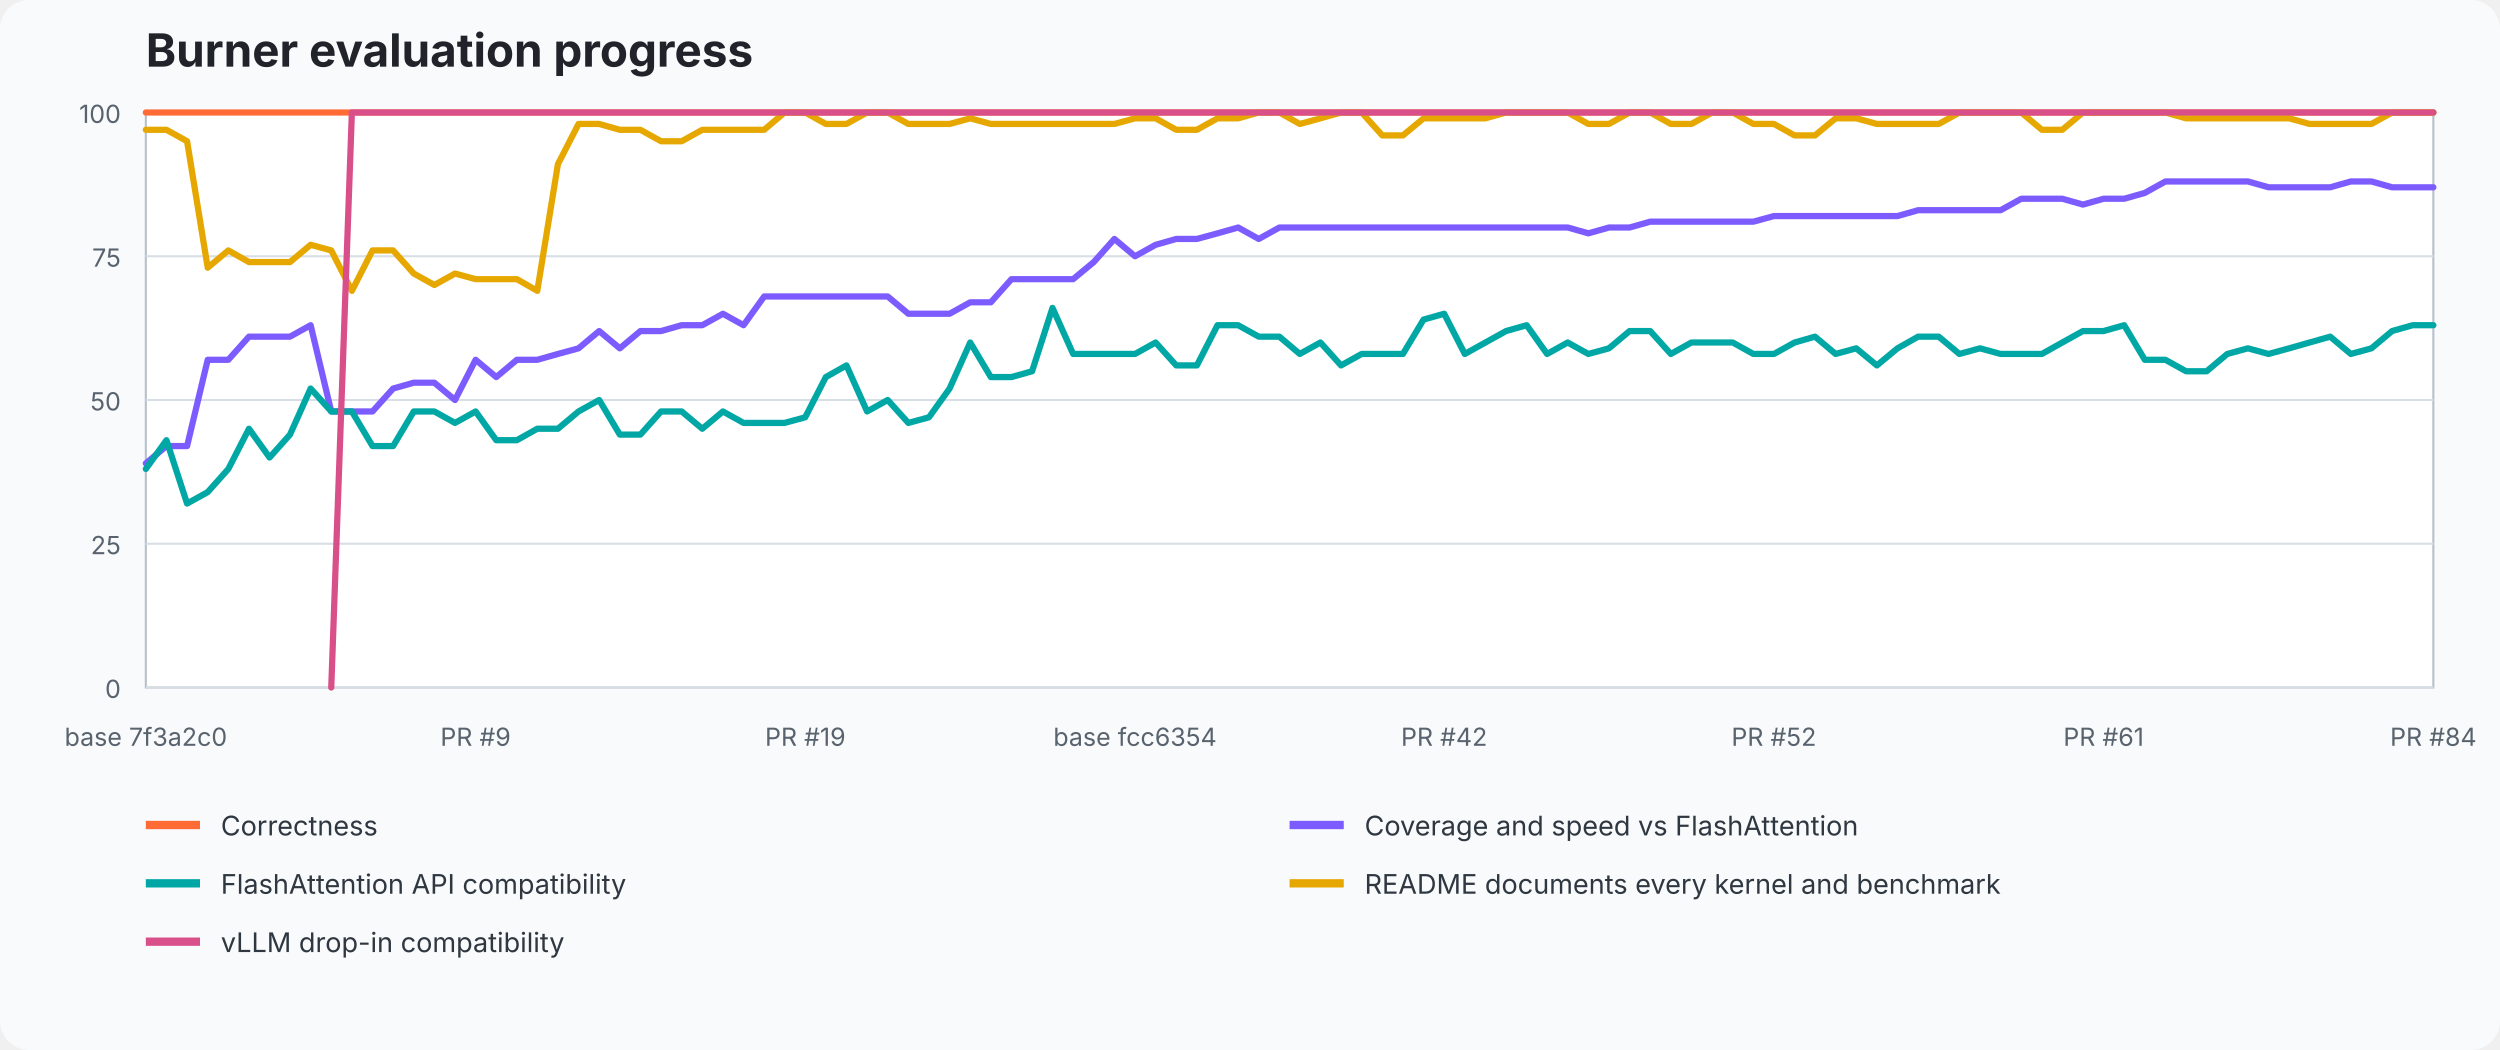
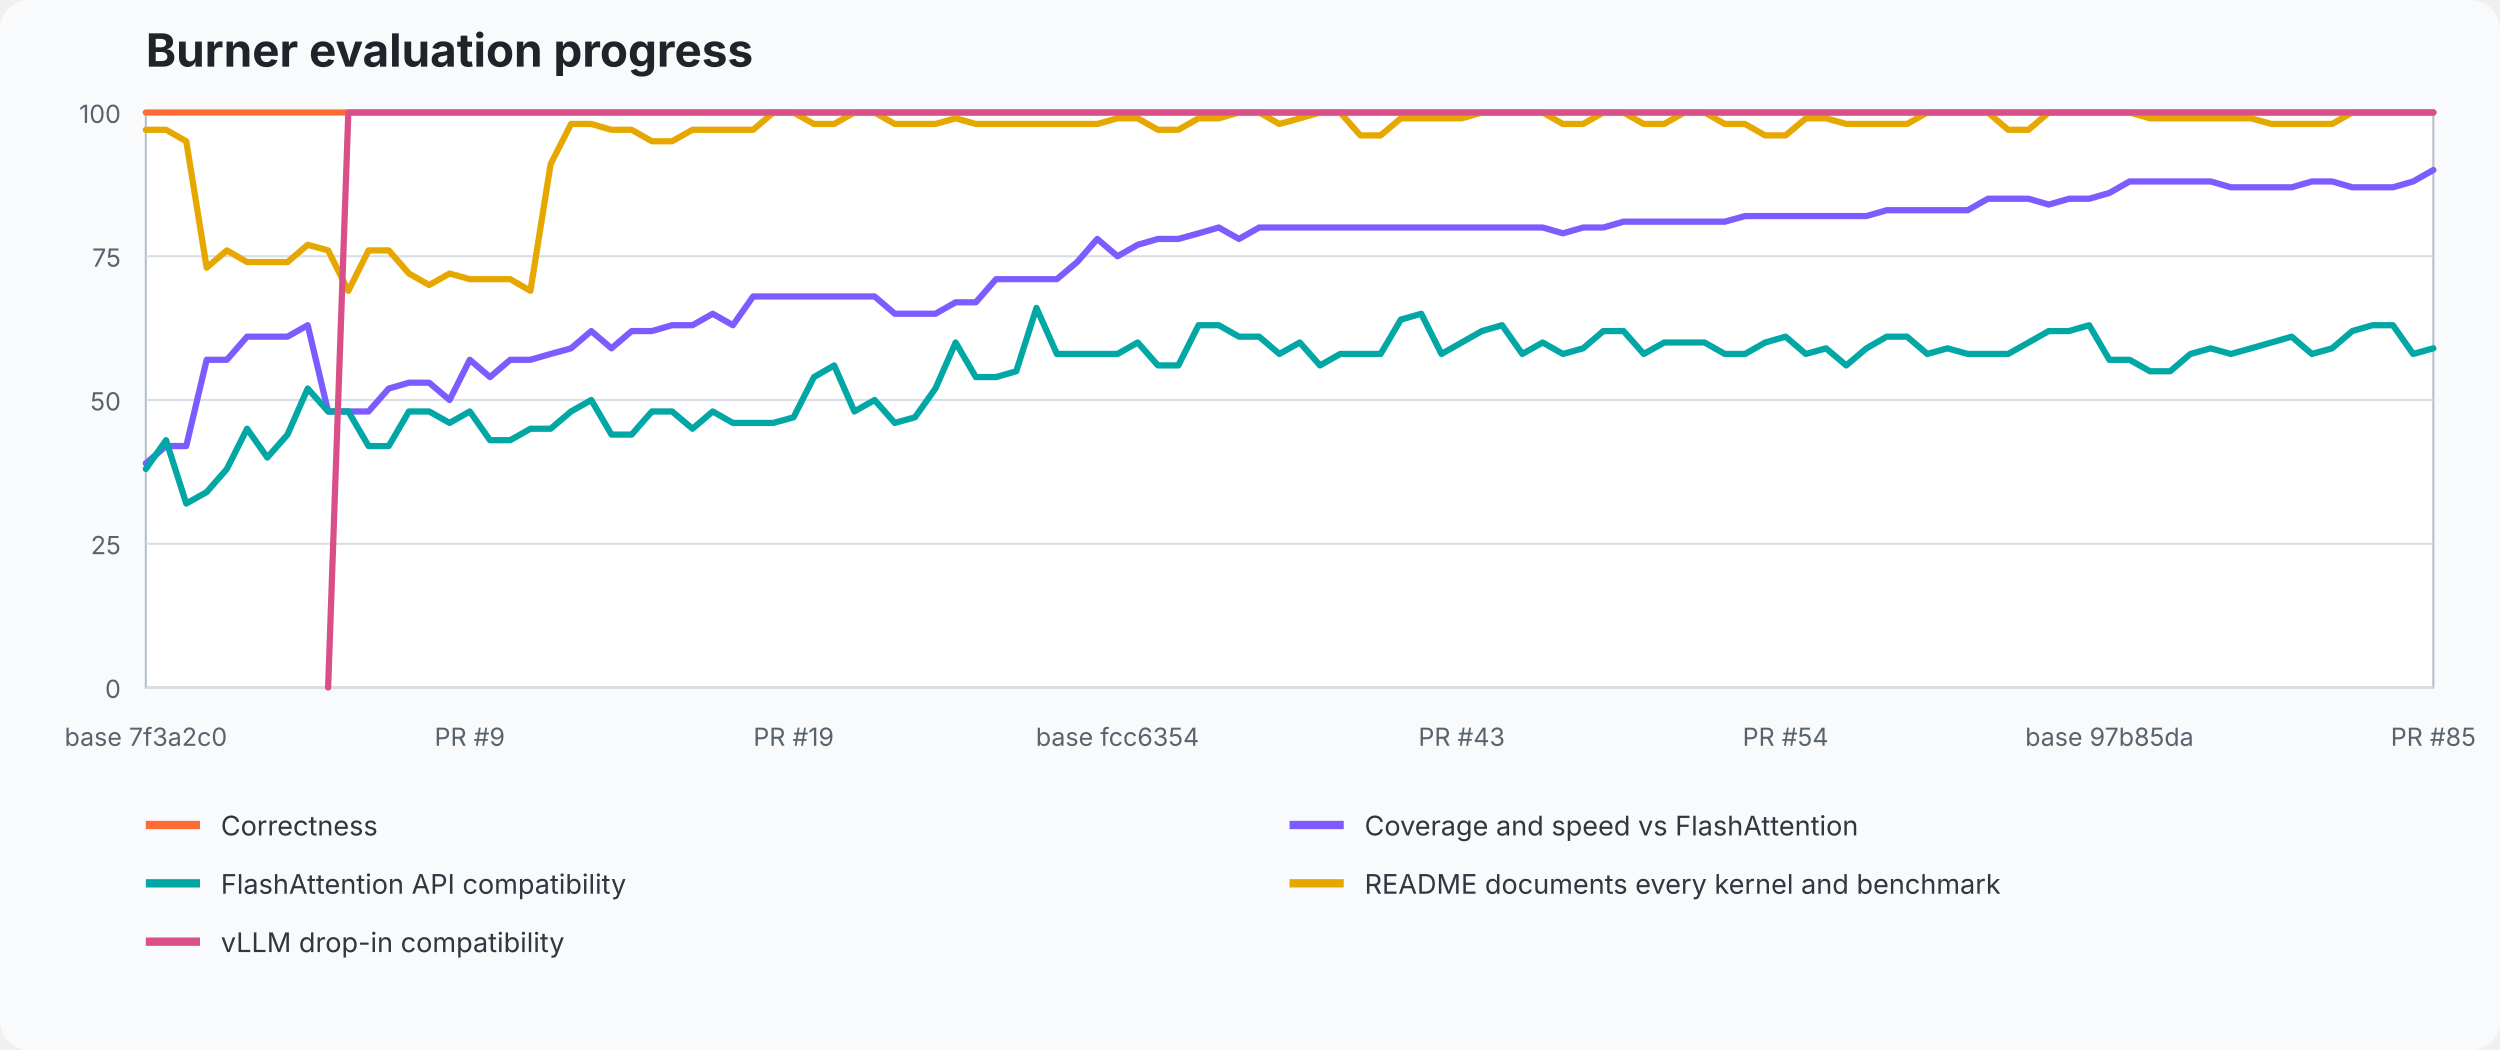
<svg xmlns="http://www.w3.org/2000/svg" width="1200" height="504" viewBox="0 0 1200 504" role="img" aria-labelledby="title desc">
  <style>text{font-family:ui-sans-serif,system-ui,-apple-system,BlinkMacSystemFont,"Segoe UI",sans-serif}.title{font-size:22px;font-weight:700;fill:#20242a}.axis{font-size:12px;fill:#59636e}.legend{font-size:13px;fill:#2f3740}.grid{stroke:#d8dee5;stroke-width:1}.plot{fill:#fff;stroke:#b7c0ca}</style>
  <rect width="100%" height="100%" fill="#f8fafc" rx="14" />
  <text x="70" y="32" class="title">Burner evaluation progress</text>
  <rect x="70" y="54" width="1098" height="276" class="plot" />
  <line x1="70" y1="330" x2="1168" y2="330" class="grid" />
  <text x="58" y="335" text-anchor="end" class="axis">0</text>
  <line x1="70" y1="261" x2="1168" y2="261" class="grid" />
  <text x="58" y="266" text-anchor="end" class="axis">25</text>
  <line x1="70" y1="192" x2="1168" y2="192" class="grid" />
  <text x="58" y="197" text-anchor="end" class="axis">50</text>
  <line x1="70" y1="123" x2="1168" y2="123" class="grid" />
  <text x="58" y="128" text-anchor="end" class="axis">75</text>
  <line x1="70" y1="54" x2="1168" y2="54" class="grid" />
  <text x="58" y="59" text-anchor="end" class="axis">100</text>
-   <polyline points="70.0,54.0 79.9,54.0 89.8,54.0 99.7,54.0 109.6,54.0 119.5,54.0 129.4,54.0 139.2,54.0 149.1,54.0 159.0,54.0 168.9,54.0 178.8,54.0 188.7,54.0 198.6,54.0 208.5,54.0 218.4,54.0 228.3,54.0 238.2,54.0 248.1,54.0 257.9,54.0 267.8,54.0 277.7,54.0 287.6,54.0 297.5,54.0 307.4,54.0 317.3,54.0 327.2,54.0 337.1,54.0 347.0,54.0 356.9,54.0 366.8,54.0 376.6,54.0 386.5,54.0 396.4,54.0 406.3,54.0 416.2,54.0 426.1,54.0 436.0,54.0 445.9,54.0 455.8,54.0 465.7,54.0 475.6,54.0 485.5,54.0 495.4,54.0 505.2,54.0 515.1,54.0 525.0,54.0 534.9,54.0 544.8,54.0 554.7,54.0 564.6,54.0 574.5,54.0 584.4,54.0 594.3,54.0 604.2,54.0 614.1,54.0 623.9,54.0 633.8,54.0 643.7,54.0 653.6,54.0 663.5,54.0 673.4,54.0 683.3,54.0 693.2,54.0 703.1,54.0 713.0,54.0 722.9,54.0 732.8,54.0 742.6,54.0 752.5,54.0 762.4,54.0 772.3,54.0 782.2,54.0 792.1,54.0 802.0,54.0 811.9,54.0 821.8,54.0 831.7,54.0 841.6,54.0 851.5,54.0 861.4,54.0 871.2,54.0 881.1,54.0 891.0,54.0 900.9,54.0 910.8,54.0 920.7,54.0 930.6,54.0 940.5,54.0 950.4,54.0 960.3,54.0 970.2,54.0 980.1,54.0 989.9,54.0 999.8,54.0 1009.7,54.0 1019.6,54.0 1029.5,54.0 1039.4,54.0 1049.3,54.0 1059.2,54.0 1069.1,54.0 1079.0,54.0 1088.9,54.0 1098.8,54.0 1108.6,54.0 1118.5,54.0 1128.4,54.0 1138.3,54.0 1148.2,54.0 1158.1,54.0 1168.0,54.0" fill="none" stroke="#ff6b35" stroke-width="3" stroke-linejoin="round" stroke-linecap="round" />
-   <polyline points="70.0,222.4 79.9,214.1 89.8,214.1 99.7,172.7 109.6,172.7 119.5,161.6 129.4,161.6 139.2,161.6 149.1,156.1 159.0,197.5 168.9,197.5 178.8,197.5 188.7,186.5 198.6,183.7 208.5,183.7 218.4,192.0 228.3,172.7 238.2,181.0 248.1,172.7 257.9,172.7 267.8,169.9 277.7,167.2 287.6,158.9 297.5,167.2 307.4,158.9 317.3,158.9 327.2,156.1 337.1,156.1 347.0,150.6 356.9,156.1 366.8,142.3 376.6,142.3 386.5,142.3 396.4,142.3 406.3,142.3 416.2,142.3 426.1,142.3 436.0,150.6 445.9,150.6 455.8,150.6 465.7,145.1 475.6,145.1 485.5,134.0 495.4,134.0 505.2,134.0 515.1,134.0 525.0,125.8 534.9,114.7 544.8,123.0 554.7,117.5 564.6,114.7 574.5,114.7 584.4,112.0 594.3,109.2 604.2,114.7 614.1,109.2 623.9,109.2 633.8,109.2 643.7,109.2 653.6,109.2 663.5,109.2 673.4,109.2 683.3,109.2 693.2,109.2 703.1,109.2 713.0,109.2 722.9,109.2 732.8,109.2 742.6,109.2 752.5,109.2 762.4,112.0 772.3,109.2 782.2,109.2 792.1,106.4 802.0,106.4 811.9,106.4 821.8,106.4 831.7,106.4 841.6,106.4 851.5,103.7 861.4,103.7 871.2,103.7 881.1,103.7 891.0,103.7 900.9,103.7 910.8,103.7 920.7,100.9 930.6,100.9 940.5,100.9 950.4,100.9 960.3,100.9 970.2,95.4 980.1,95.4 989.9,95.4 999.8,98.2 1009.7,95.4 1019.6,95.4 1029.5,92.6 1039.4,87.1 1049.3,87.1 1059.2,87.1 1069.1,87.1 1079.0,87.1 1088.9,89.9 1098.8,89.9 1108.6,89.9 1118.5,89.9 1128.4,87.1 1138.3,87.1 1148.2,89.9 1158.1,89.9 1168.0,89.9" fill="none" stroke="#7c5cff" stroke-width="3" stroke-linejoin="round" stroke-linecap="round" />
-   <polyline points="70.0,225.1 79.9,211.3 89.8,241.7 99.7,236.2 109.6,225.1 119.5,205.8 129.4,219.6 139.2,208.6 149.1,186.5 159.0,197.5 168.9,197.5 178.8,214.1 188.7,214.1 198.6,197.5 208.5,197.5 218.4,203.0 228.3,197.5 238.2,211.3 248.1,211.3 257.9,205.8 267.8,205.8 277.7,197.5 287.6,192.0 297.5,208.6 307.4,208.6 317.3,197.5 327.2,197.5 337.1,205.8 347.0,197.5 356.9,203.0 366.8,203.0 376.6,203.0 386.5,200.3 396.4,181.0 406.3,175.4 416.2,197.5 426.1,192.0 436.0,203.0 445.9,200.3 455.8,186.5 465.7,164.4 475.6,181.0 485.5,181.0 495.4,178.2 505.2,147.8 515.1,169.9 525.0,169.9 534.9,169.9 544.8,169.9 554.7,164.4 564.6,175.4 574.5,175.4 584.4,156.1 594.3,156.1 604.2,161.6 614.1,161.6 623.9,169.9 633.8,164.4 643.7,175.4 653.6,169.9 663.5,169.9 673.4,169.9 683.3,153.4 693.2,150.6 703.1,169.9 713.0,164.4 722.9,158.9 732.8,156.1 742.6,169.9 752.5,164.4 762.4,169.9 772.3,167.2 782.2,158.9 792.1,158.9 802.0,169.9 811.9,164.4 821.8,164.4 831.7,164.4 841.6,169.9 851.5,169.9 861.4,164.4 871.2,161.6 881.1,169.9 891.0,167.2 900.9,175.4 910.8,167.2 920.7,161.6 930.6,161.6 940.5,169.9 950.4,167.2 960.3,169.9 970.2,169.9 980.1,169.9 989.9,164.4 999.8,158.9 1009.7,158.9 1019.6,156.1 1029.5,172.7 1039.4,172.7 1049.3,178.2 1059.2,178.2 1069.1,169.9 1079.0,167.2 1088.9,169.9 1098.8,167.2 1108.6,164.4 1118.5,161.6 1128.4,169.9 1138.3,167.2 1148.2,158.9 1158.1,156.1 1168.0,156.1" fill="none" stroke="#00a7a5" stroke-width="3" stroke-linejoin="round" stroke-linecap="round" />
-   <polyline points="70.0,62.3 79.9,62.3 89.8,67.8 99.7,128.5 109.6,120.2 119.5,125.8 129.4,125.8 139.2,125.8 149.1,117.5 159.0,120.2 168.9,139.6 178.8,120.2 188.7,120.2 198.6,131.3 208.5,136.8 218.4,131.3 228.3,134.0 238.2,134.0 248.1,134.0 257.9,139.6 267.8,78.8 277.7,59.5 287.6,59.5 297.5,62.3 307.4,62.3 317.3,67.8 327.2,67.8 337.1,62.3 347.0,62.3 356.9,62.3 366.8,62.3 376.6,54.0 386.5,54.0 396.4,59.5 406.3,59.5 416.2,54.0 426.1,54.0 436.0,59.5 445.9,59.5 455.8,59.5 465.7,56.8 475.6,59.5 485.5,59.5 495.4,59.5 505.2,59.5 515.1,59.5 525.0,59.5 534.9,59.5 544.8,56.8 554.7,56.8 564.6,62.3 574.5,62.3 584.4,56.8 594.3,56.8 604.2,54.0 614.1,54.0 623.9,59.5 633.8,56.8 643.7,54.0 653.6,54.0 663.5,65.0 673.4,65.0 683.3,56.8 693.2,56.8 703.1,56.8 713.0,56.8 722.9,54.0 732.8,54.0 742.6,54.0 752.5,54.0 762.4,59.5 772.3,59.5 782.2,54.0 792.1,54.0 802.0,59.5 811.9,59.5 821.8,54.0 831.7,54.0 841.6,59.5 851.5,59.5 861.4,65.0 871.2,65.0 881.1,56.8 891.0,56.8 900.9,59.5 910.8,59.5 920.7,59.5 930.6,59.5 940.5,54.0 950.4,54.0 960.3,54.0 970.2,54.0 980.1,62.3 989.9,62.3 999.8,54.0 1009.7,54.0 1019.6,54.0 1029.5,54.0 1039.4,54.0 1049.3,56.8 1059.2,56.8 1069.1,56.8 1079.0,56.8 1088.9,56.8 1098.8,56.8 1108.6,59.5 1118.5,59.5 1128.4,59.5 1138.3,59.5 1148.2,54.0 1158.1,54.0 1168.0,54.0" fill="none" stroke="#e6a700" stroke-width="3" stroke-linejoin="round" stroke-linecap="round" />
-   <polyline points="159.0,330.0 168.9,54.0 178.8,54.0 188.7,54.0 198.6,54.0 208.5,54.0 218.4,54.0 228.3,54.0 238.2,54.0 248.1,54.0 257.9,54.0 267.8,54.0 277.7,54.0 287.6,54.0 297.5,54.0 307.4,54.0 317.3,54.0 327.2,54.0 337.1,54.0 347.0,54.0 356.9,54.0 366.8,54.0 376.6,54.0 386.5,54.0 396.4,54.0 406.3,54.0 416.2,54.0 426.1,54.0 436.0,54.0 445.9,54.0 455.8,54.0 465.7,54.0 475.6,54.0 485.5,54.0 495.4,54.0 505.2,54.0 515.1,54.0 525.0,54.0 534.9,54.0 544.8,54.0 554.7,54.0 564.6,54.0 574.5,54.0 584.4,54.0 594.3,54.0 604.2,54.0 614.1,54.0 623.9,54.0 633.8,54.0 643.7,54.0 653.6,54.0 663.5,54.0 673.4,54.0 683.3,54.0 693.2,54.0 703.1,54.0 713.0,54.0 722.9,54.0 732.8,54.0 742.6,54.0 752.5,54.0 762.4,54.0 772.3,54.0 782.2,54.0 792.1,54.0 802.0,54.0 811.9,54.0 821.8,54.0 831.7,54.0 841.6,54.0 851.5,54.0 861.4,54.0 871.2,54.0 881.1,54.0 891.0,54.0 900.9,54.0 910.8,54.0 920.7,54.0 930.6,54.0 940.5,54.0 950.4,54.0 960.3,54.0 970.2,54.0 980.1,54.0 989.9,54.0 999.8,54.0 1009.7,54.0 1019.6,54.0 1029.5,54.0 1039.4,54.0 1049.3,54.0 1059.2,54.0 1069.1,54.0 1079.0,54.0 1088.9,54.0 1098.8,54.0 1108.6,54.0 1118.5,54.0 1128.4,54.0 1138.3,54.0 1148.2,54.0 1158.1,54.0 1168.0,54.0" fill="none" stroke="#d94f8a" stroke-width="3" stroke-linejoin="round" stroke-linecap="round" />
+   <polyline points="70.0,54.0 79.7,54.0 89.4,54.0 99.2,54.0 108.9,54.0 118.6,54.0 128.3,54.0 138.0,54.0 147.7,54.0 157.5,54.0 167.2,54.0 176.9,54.0 186.6,54.0 196.3,54.0 206.0,54.0 215.8,54.0 225.5,54.0 235.2,54.0 244.9,54.0 254.6,54.0 264.3,54.0 274.1,54.0 283.8,54.0 293.5,54.0 303.2,54.0 312.9,54.0 322.6,54.0 332.4,54.0 342.1,54.0 351.8,54.0 361.5,54.0 371.2,54.0 380.9,54.0 390.7,54.0 400.4,54.0 410.1,54.0 419.8,54.0 429.5,54.0 439.2,54.0 449.0,54.0 458.7,54.0 468.4,54.0 478.1,54.0 487.8,54.0 497.5,54.0 507.3,54.0 517.0,54.0 526.7,54.0 536.4,54.0 546.1,54.0 555.8,54.0 565.6,54.0 575.3,54.0 585.0,54.0 594.7,54.0 604.4,54.0 614.1,54.0 623.9,54.0 633.6,54.0 643.3,54.0 653.0,54.0 662.7,54.0 672.4,54.0 682.2,54.0 691.9,54.0 701.6,54.0 711.3,54.0 721.0,54.0 730.7,54.0 740.5,54.0 750.2,54.0 759.9,54.0 769.6,54.0 779.3,54.0 789.0,54.0 798.8,54.0 808.5,54.0 818.2,54.0 827.9,54.0 837.6,54.0 847.3,54.0 857.1,54.0 866.8,54.0 876.5,54.0 886.2,54.0 895.9,54.0 905.6,54.0 915.4,54.0 925.1,54.0 934.8,54.0 944.5,54.0 954.2,54.0 963.9,54.0 973.7,54.0 983.4,54.0 993.1,54.0 1002.8,54.0 1012.5,54.0 1022.2,54.0 1032.0,54.0 1041.7,54.0 1051.4,54.0 1061.1,54.0 1070.8,54.0 1080.5,54.0 1090.3,54.0 1100.0,54.0 1109.7,54.0 1119.4,54.0 1129.1,54.0 1138.8,54.0 1148.6,54.0 1158.3,54.0 1168.0,54.0" fill="none" stroke="#ff6b35" stroke-width="3" stroke-linejoin="round" stroke-linecap="round" />
+   <polyline points="70.0,222.4 79.7,214.1 89.4,214.1 99.2,172.7 108.9,172.7 118.6,161.6 128.3,161.6 138.0,161.6 147.7,156.1 157.5,197.5 167.2,197.5 176.9,197.5 186.6,186.5 196.3,183.7 206.0,183.7 215.8,192.0 225.5,172.7 235.2,181.0 244.9,172.7 254.6,172.7 264.3,169.9 274.1,167.2 283.8,158.9 293.5,167.2 303.2,158.9 312.9,158.9 322.6,156.1 332.4,156.1 342.1,150.6 351.8,156.1 361.5,142.3 371.2,142.3 380.9,142.3 390.7,142.3 400.4,142.3 410.1,142.3 419.8,142.3 429.5,150.6 439.2,150.6 449.0,150.6 458.7,145.1 468.4,145.1 478.1,134.0 487.8,134.0 497.5,134.0 507.3,134.0 517.0,125.8 526.7,114.7 536.4,123.0 546.1,117.5 555.8,114.7 565.6,114.7 575.3,112.0 585.0,109.2 594.7,114.7 604.4,109.2 614.1,109.2 623.9,109.2 633.6,109.2 643.3,109.2 653.0,109.2 662.7,109.2 672.4,109.2 682.2,109.2 691.9,109.2 701.6,109.2 711.3,109.2 721.0,109.2 730.7,109.2 740.5,109.2 750.2,112.0 759.9,109.2 769.6,109.2 779.3,106.4 789.0,106.4 798.8,106.4 808.5,106.4 818.2,106.4 827.9,106.4 837.6,103.7 847.3,103.7 857.1,103.7 866.8,103.7 876.5,103.7 886.2,103.7 895.9,103.7 905.6,100.9 915.4,100.9 925.1,100.9 934.8,100.9 944.5,100.9 954.2,95.4 963.9,95.4 973.7,95.4 983.4,98.2 993.1,95.4 1002.8,95.4 1012.5,92.6 1022.2,87.1 1032.0,87.1 1041.7,87.1 1051.4,87.1 1061.1,87.1 1070.8,89.9 1080.5,89.9 1090.3,89.9 1100.0,89.9 1109.7,87.1 1119.4,87.1 1129.1,89.9 1138.8,89.9 1148.6,89.9 1158.3,87.1 1168.0,81.6" fill="none" stroke="#7c5cff" stroke-width="3" stroke-linejoin="round" stroke-linecap="round" />
+   <polyline points="70.0,225.1 79.7,211.3 89.4,241.7 99.2,236.2 108.9,225.1 118.6,205.8 128.3,219.6 138.0,208.6 147.7,186.5 157.5,197.5 167.2,197.5 176.9,214.1 186.6,214.1 196.3,197.5 206.0,197.5 215.8,203.0 225.5,197.5 235.2,211.3 244.9,211.3 254.6,205.8 264.3,205.8 274.1,197.5 283.8,192.0 293.5,208.6 303.2,208.6 312.9,197.5 322.6,197.5 332.4,205.8 342.1,197.5 351.8,203.0 361.5,203.0 371.2,203.0 380.9,200.3 390.7,181.0 400.4,175.4 410.1,197.5 419.8,192.0 429.5,203.0 439.2,200.3 449.0,186.5 458.7,164.4 468.4,181.0 478.1,181.0 487.8,178.2 497.5,147.8 507.3,169.9 517.0,169.9 526.7,169.9 536.4,169.9 546.1,164.4 555.8,175.4 565.6,175.4 575.3,156.1 585.0,156.1 594.7,161.6 604.4,161.6 614.1,169.9 623.9,164.4 633.6,175.4 643.3,169.9 653.0,169.9 662.7,169.9 672.4,153.4 682.2,150.6 691.9,169.9 701.6,164.4 711.3,158.9 721.0,156.1 730.7,169.9 740.5,164.4 750.2,169.9 759.9,167.2 769.6,158.9 779.3,158.9 789.0,169.9 798.8,164.4 808.5,164.4 818.2,164.4 827.9,169.9 837.6,169.9 847.3,164.4 857.1,161.6 866.8,169.9 876.5,167.2 886.2,175.4 895.9,167.2 905.6,161.6 915.4,161.6 925.1,169.9 934.8,167.2 944.5,169.9 954.2,169.9 963.9,169.9 973.7,164.4 983.4,158.9 993.1,158.9 1002.8,156.1 1012.5,172.7 1022.2,172.7 1032.0,178.2 1041.7,178.2 1051.4,169.9 1061.1,167.2 1070.8,169.9 1080.5,167.2 1090.3,164.4 1100.0,161.6 1109.7,169.9 1119.4,167.2 1129.1,158.9 1138.8,156.1 1148.6,156.1 1158.3,169.9 1168.0,167.2" fill="none" stroke="#00a7a5" stroke-width="3" stroke-linejoin="round" stroke-linecap="round" />
+   <polyline points="70.0,62.3 79.7,62.3 89.4,67.8 99.2,128.5 108.9,120.2 118.6,125.8 128.3,125.8 138.0,125.8 147.7,117.5 157.5,120.2 167.2,139.6 176.9,120.2 186.6,120.2 196.3,131.3 206.0,136.8 215.8,131.3 225.5,134.0 235.2,134.0 244.9,134.0 254.6,139.6 264.3,78.8 274.1,59.5 283.8,59.5 293.5,62.3 303.2,62.3 312.9,67.8 322.6,67.8 332.4,62.3 342.1,62.3 351.8,62.3 361.5,62.3 371.2,54.0 380.9,54.0 390.7,59.5 400.4,59.5 410.1,54.0 419.8,54.0 429.5,59.5 439.2,59.5 449.0,59.5 458.7,56.8 468.4,59.5 478.1,59.5 487.8,59.5 497.5,59.5 507.3,59.5 517.0,59.5 526.7,59.5 536.4,56.8 546.1,56.8 555.8,62.3 565.6,62.3 575.3,56.8 585.0,56.8 594.7,54.0 604.4,54.0 614.1,59.5 623.9,56.8 633.6,54.0 643.3,54.0 653.0,65.0 662.7,65.0 672.4,56.8 682.2,56.8 691.9,56.8 701.6,56.8 711.3,54.0 721.0,54.0 730.7,54.0 740.5,54.0 750.2,59.5 759.9,59.5 769.6,54.0 779.3,54.0 789.0,59.5 798.8,59.5 808.5,54.0 818.2,54.0 827.9,59.5 837.6,59.5 847.3,65.0 857.1,65.0 866.8,56.8 876.5,56.8 886.2,59.5 895.9,59.5 905.6,59.5 915.4,59.5 925.1,54.0 934.8,54.0 944.5,54.0 954.2,54.0 963.9,62.3 973.7,62.3 983.4,54.0 993.1,54.0 1002.8,54.0 1012.5,54.0 1022.2,54.0 1032.0,56.8 1041.7,56.8 1051.4,56.8 1061.1,56.8 1070.8,56.8 1080.5,56.8 1090.3,59.5 1100.0,59.5 1109.7,59.5 1119.4,59.5 1129.1,54.0 1138.8,54.0 1148.6,54.0 1158.3,54.0 1168.0,54.0" fill="none" stroke="#e6a700" stroke-width="3" stroke-linejoin="round" stroke-linecap="round" />
+   <polyline points="157.5,330.0 167.2,54.0 176.9,54.0 186.6,54.0 196.3,54.0 206.0,54.0 215.8,54.0 225.5,54.0 235.2,54.0 244.9,54.0 254.6,54.0 264.3,54.0 274.1,54.0 283.8,54.0 293.5,54.0 303.2,54.0 312.9,54.0 322.6,54.0 332.4,54.0 342.1,54.0 351.8,54.0 361.5,54.0 371.2,54.0 380.9,54.0 390.7,54.0 400.4,54.0 410.1,54.0 419.8,54.0 429.5,54.0 439.2,54.0 449.0,54.0 458.7,54.0 468.4,54.0 478.1,54.0 487.8,54.0 497.5,54.0 507.3,54.0 517.0,54.0 526.7,54.0 536.4,54.0 546.1,54.0 555.8,54.0 565.6,54.0 575.3,54.0 585.0,54.0 594.7,54.0 604.4,54.0 614.1,54.0 623.9,54.0 633.6,54.0 643.3,54.0 653.0,54.0 662.7,54.0 672.4,54.0 682.2,54.0 691.9,54.0 701.6,54.0 711.3,54.0 721.0,54.0 730.7,54.0 740.5,54.0 750.2,54.0 759.9,54.0 769.6,54.0 779.3,54.0 789.0,54.0 798.8,54.0 808.5,54.0 818.2,54.0 827.9,54.0 837.6,54.0 847.3,54.0 857.1,54.0 866.8,54.0 876.5,54.0 886.2,54.0 895.9,54.0 905.6,54.0 915.4,54.0 925.1,54.0 934.8,54.0 944.5,54.0 954.2,54.0 963.9,54.0 973.7,54.0 983.4,54.0 993.1,54.0 1002.8,54.0 1012.5,54.0 1022.2,54.0 1032.0,54.0 1041.7,54.0 1051.4,54.0 1061.1,54.0 1070.8,54.0 1080.5,54.0 1090.3,54.0 1100.0,54.0 1109.7,54.0 1119.4,54.0 1129.1,54.0 1138.8,54.0 1148.6,54.0 1158.3,54.0 1168.0,54.0" fill="none" stroke="#d94f8a" stroke-width="3" stroke-linejoin="round" stroke-linecap="round" />
  <text x="70" y="358" text-anchor="middle" class="axis">base 7f3a2c0</text>
-   <text x="228.27" y="358" text-anchor="middle" class="axis">PR #9</text>
-   <text x="386.541" y="358" text-anchor="middle" class="axis">PR #19</text>
-   <text x="544.811" y="358" text-anchor="middle" class="axis">base fcc6354</text>
-   <text x="693.189" y="358" text-anchor="middle" class="axis">PR #42</text>
-   <text x="851.459" y="358" text-anchor="middle" class="axis">PR #52</text>
-   <text x="1009.73" y="358" text-anchor="middle" class="axis">PR #61</text>
-   <text x="1168" y="358" text-anchor="middle" class="axis">PR #84</text>
+   <text x="225.469" y="358" text-anchor="middle" class="axis">PR #9</text>
+   <text x="380.938" y="358" text-anchor="middle" class="axis">PR #19</text>
+   <text x="536.407" y="358" text-anchor="middle" class="axis">base fcc6354</text>
+   <text x="701.593" y="358" text-anchor="middle" class="axis">PR #43</text>
+   <text x="857.062" y="358" text-anchor="middle" class="axis">PR #54</text>
+   <text x="1012.531" y="358" text-anchor="middle" class="axis">base 97b85da</text>
+   <text x="1168" y="358" text-anchor="middle" class="axis">PR #85</text>
  <line x1="70" y1="396" x2="96" y2="396" stroke="#ff6b35" stroke-width="4" />
  <text x="106" y="401" class="legend">Correctness</text>
  <line x1="619" y1="396" x2="645" y2="396" stroke="#7c5cff" stroke-width="4" />
  <text x="655" y="401" class="legend">Coverage and speed vs FlashAttention</text>
  <line x1="70" y1="424" x2="96" y2="424" stroke="#00a7a5" stroke-width="4" />
  <text x="106" y="429" class="legend">FlashAttention API compatibility</text>
  <line x1="619" y1="424" x2="645" y2="424" stroke="#e6a700" stroke-width="4" />
  <text x="655" y="429" class="legend">README documents every kernel and benchmark</text>
  <line x1="70" y1="452" x2="96" y2="452" stroke="#d94f8a" stroke-width="4" />
  <text x="106" y="457" class="legend">vLLM drop-in compatibility</text>
</svg>
